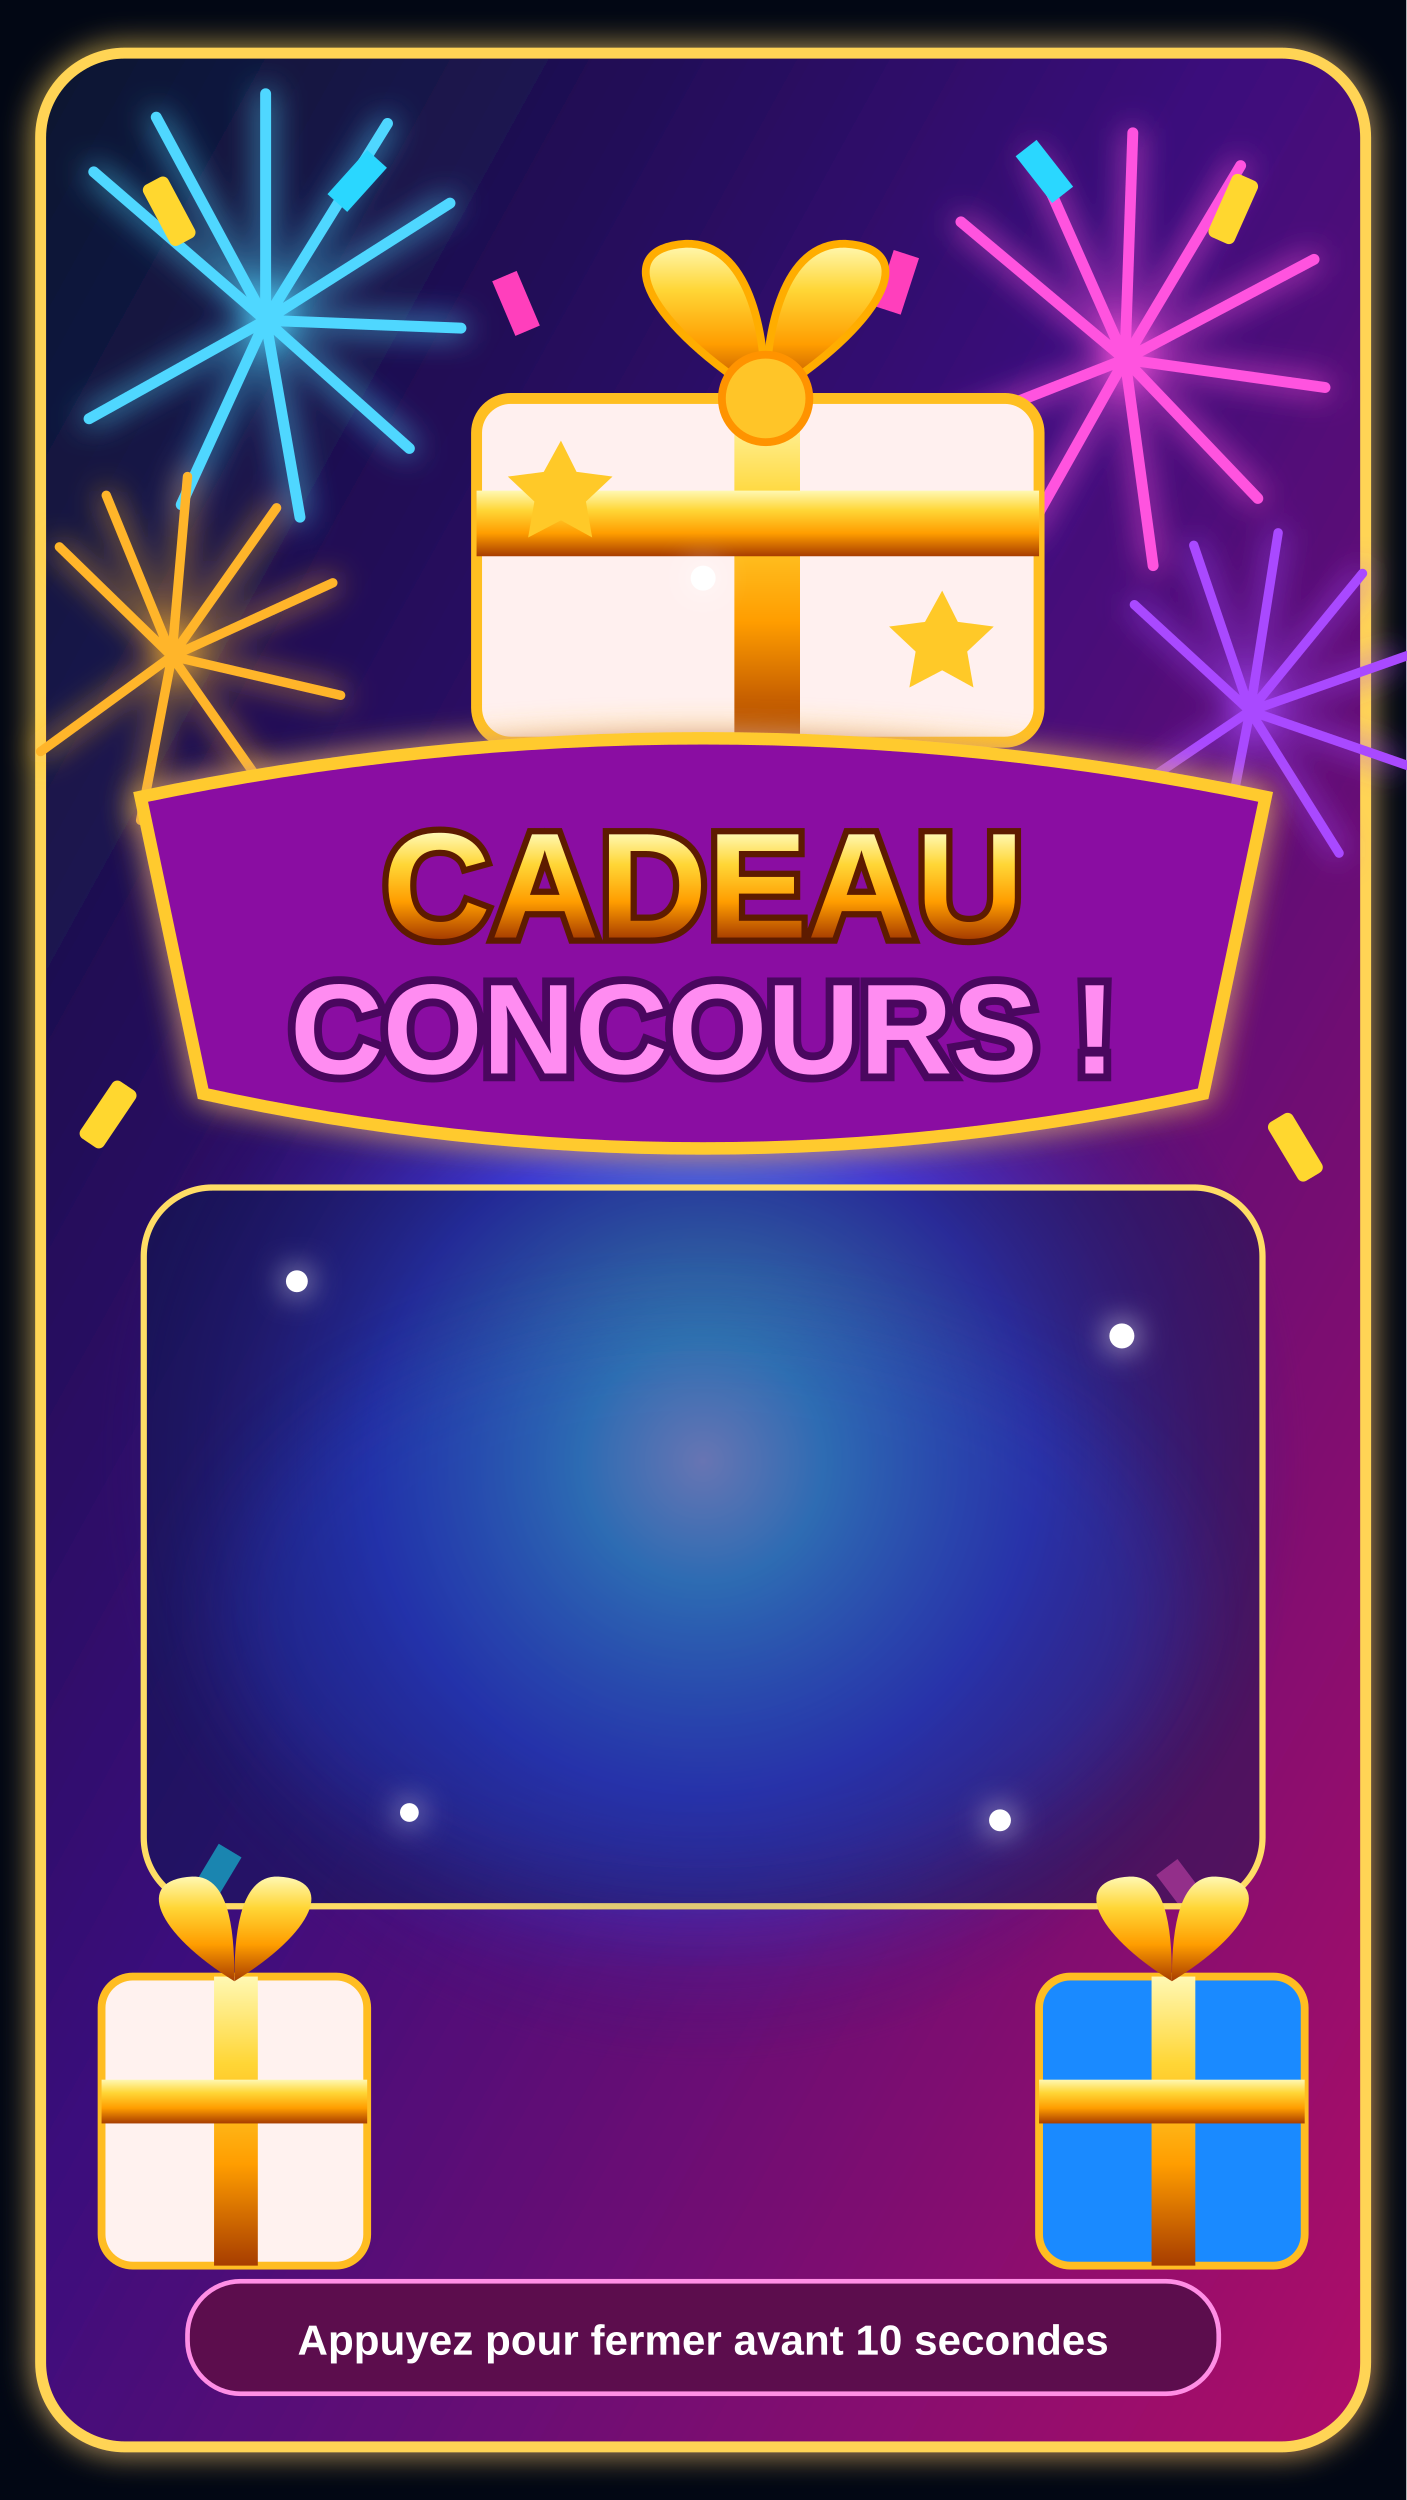
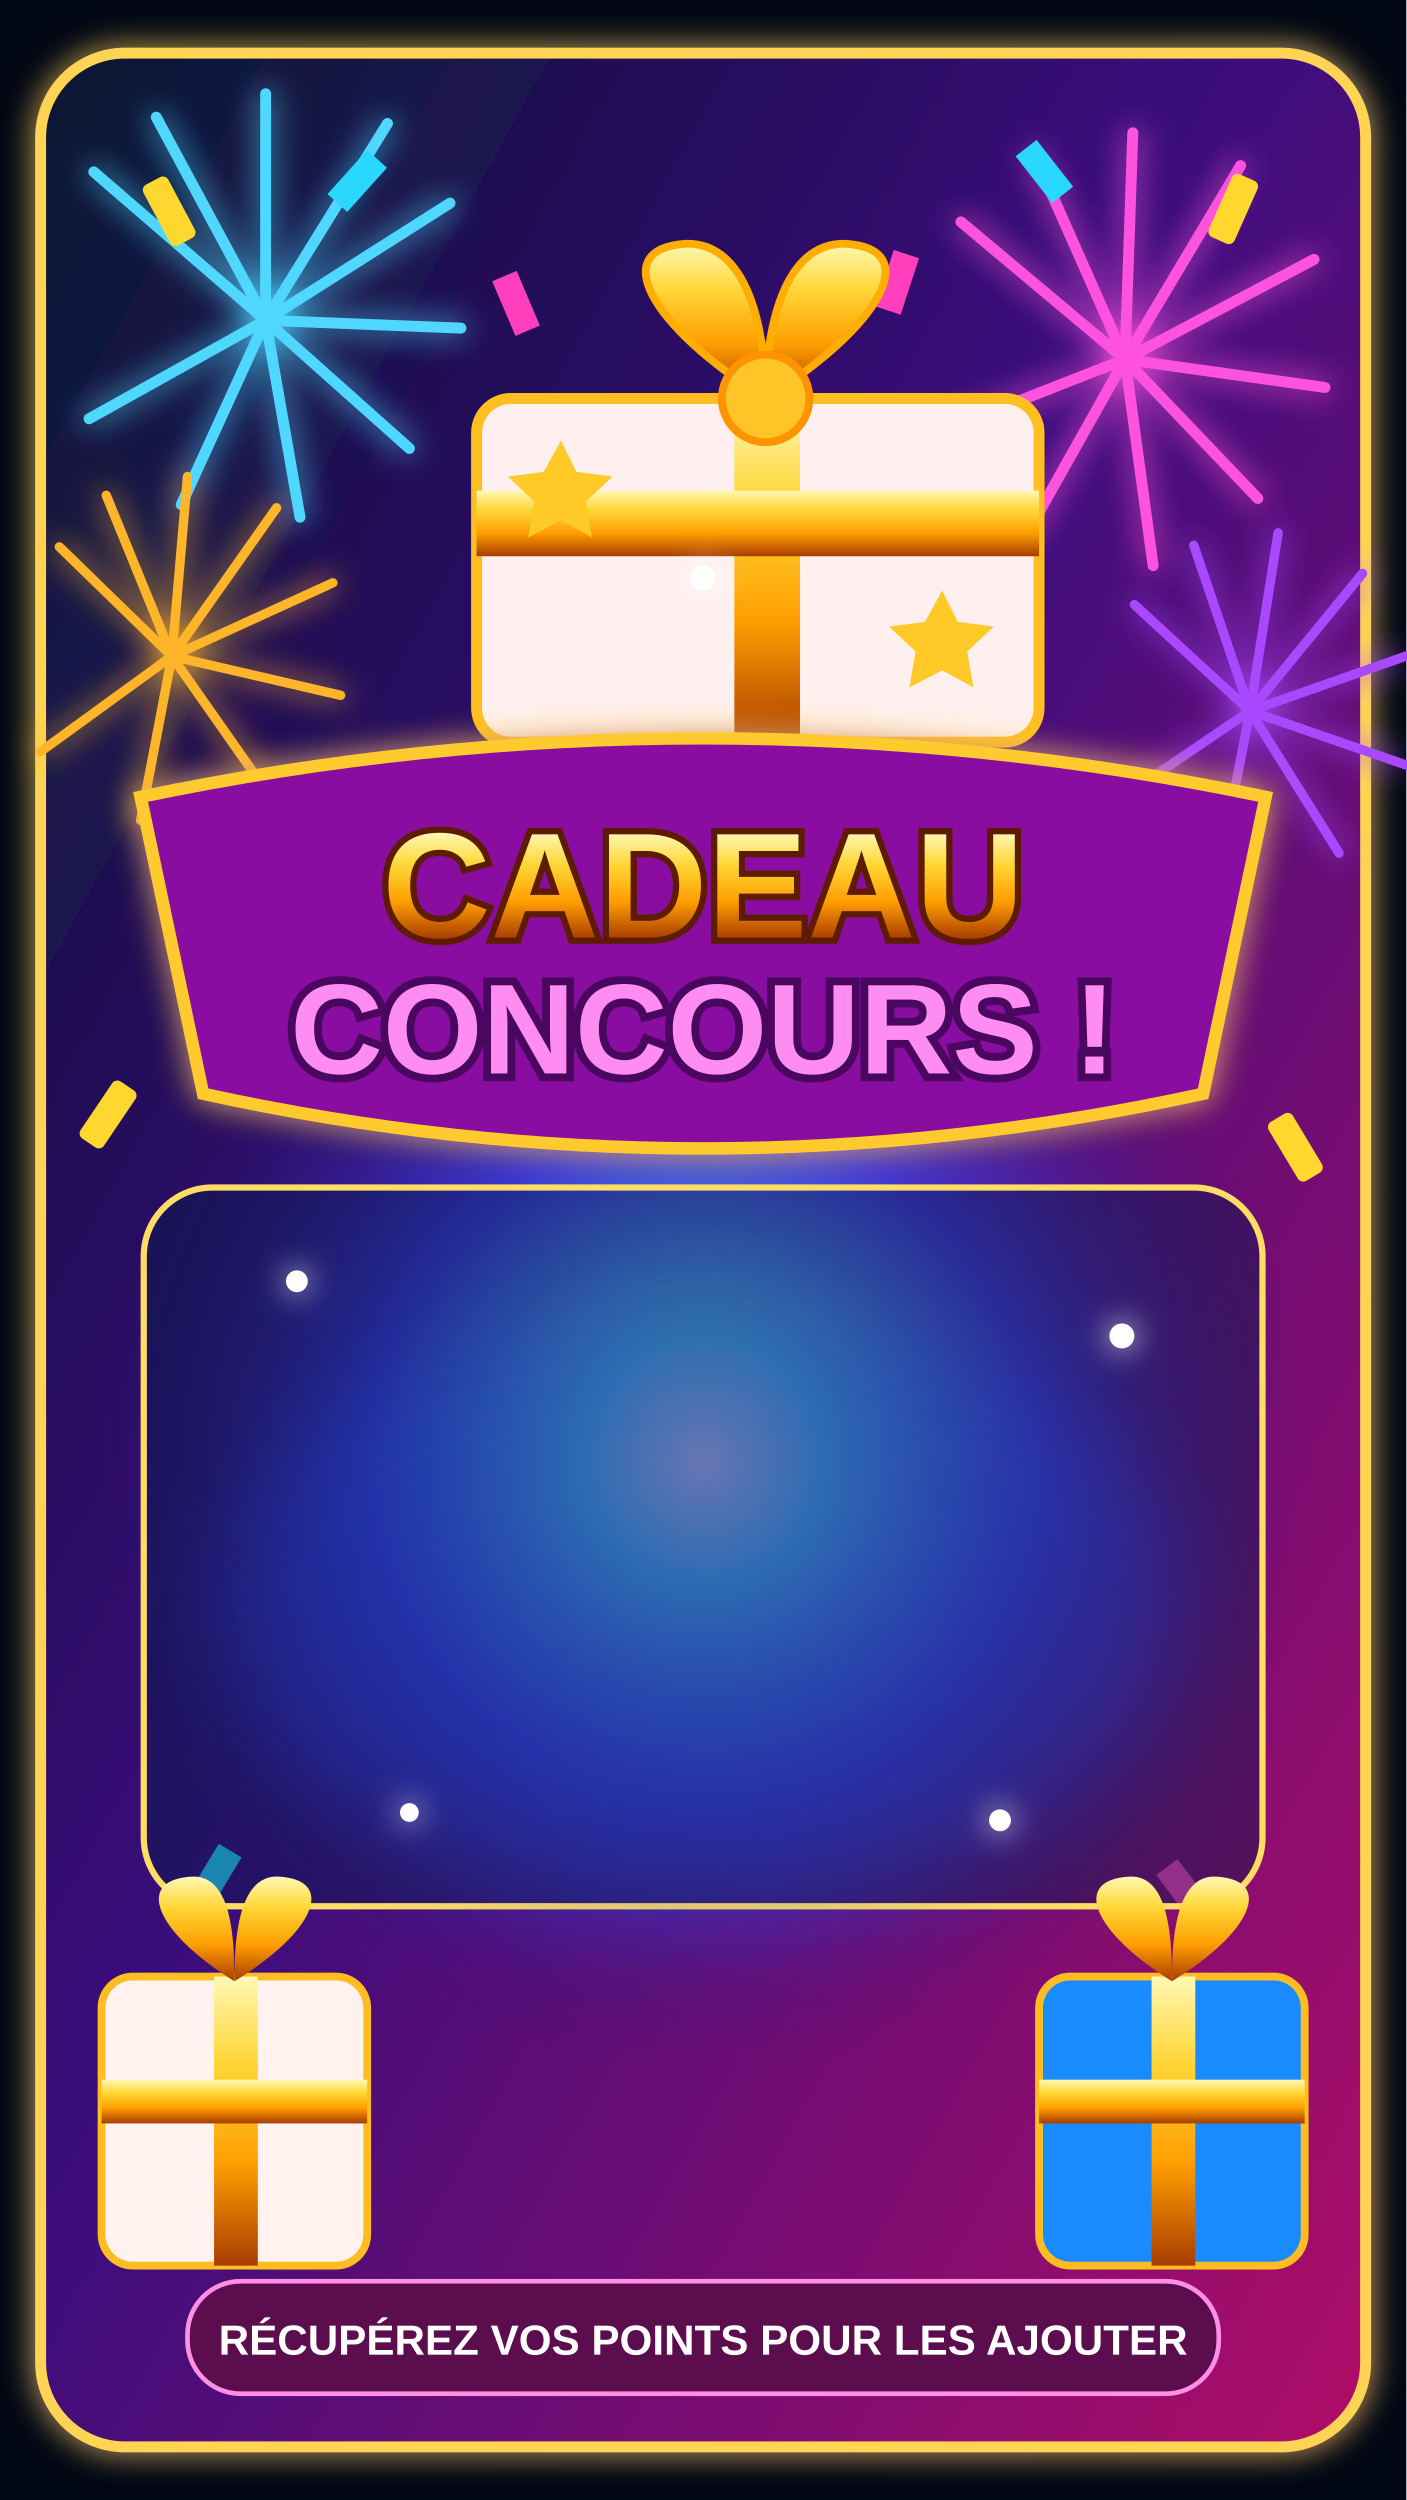
<svg xmlns="http://www.w3.org/2000/svg" width="900" height="1600" viewBox="0 0 900 1600">
  <defs>
    <linearGradient id="bg" x1="0" y1="0" x2="1" y2="1">
      <stop stop-color="#07152f" />
      <stop offset=".45" stop-color="#3b0d7c" />
      <stop offset="1" stop-color="#b10b68" />
    </linearGradient>
    <linearGradient id="gold" x1="0" y1="0" x2="0" y2="1">
      <stop stop-color="#fff8b3" />
      <stop offset=".3" stop-color="#ffd636" />
      <stop offset=".65" stop-color="#ff9d00" />
      <stop offset="1" stop-color="#a73d00" />
    </linearGradient>
    <linearGradient id="pink" x1="0" y1="0" x2="1" y2="1">
      <stop stop-color="#ff4bd8" />
      <stop offset="1" stop-color="#8c20ff" />
    </linearGradient>
    <radialGradient id="burst">
      <stop stop-color="#fff" />
      <stop offset=".2" stop-color="#58e5ff" />
      <stop offset=".55" stop-color="#3c4cff" stop-opacity=".8" />
      <stop offset="1" stop-color="#33106f" stop-opacity="0" />
    </radialGradient>
    <filter id="glow">
      <feGaussianBlur stdDeviation="10" result="b" />
      <feMerge>
        <feMergeNode in="b" />
        <feMergeNode in="SourceGraphic" />
      </feMerge>
    </filter>
    <filter id="soft">
      <feGaussianBlur stdDeviation="28" />
    </filter>
  </defs>
  <rect width="900" height="1600" fill="#020714" />
  <rect x="26" y="34" width="848" height="1532" rx="54" fill="url(#bg)" stroke="#ffd454" stroke-width="7" filter="url(#glow)" />
  <ellipse cx="450" cy="935" rx="390" ry="390" fill="url(#burst)" opacity=".85" />
  <g stroke-linecap="round" filter="url(#glow)">
    <g transform="translate(170 205)" stroke="#4fd7ff" stroke-width="7">
      <path d="M0 0L-110 -95M0 0L-70 -130M0 0L0 -145M0 0L78 -126M0 0L118 -75M0 0L125 5M0 0L92 82M0 0L22 126M0 0L-54 118M0 0L-113 63" />
    </g>
    <g transform="translate(720 230)" stroke="#ff52df" stroke-width="7">
      <path d="M0 0L-105 -88M0 0L-58 -131M0 0L5 -145M0 0L74 -124M0 0L121 -64M0 0L128 18M0 0L85 89M0 0L18 132M0 0L-63 112M0 0L-120 47" />
    </g>
    <g transform="translate(110 420)" stroke="#ffb52b" stroke-width="6">
      <path d="M0 0L-72 -70M0 0L-42 -103M0 0L10 -115M0 0L67 -95M0 0L103 -47M0 0L108 25M0 0L61 87M0 0L-20 105M0 0L-84 61" />
    </g>
    <g transform="translate(800 455)" stroke="#a948ff" stroke-width="6">
      <path d="M0 0L-74 -68M0 0L-36 -106M0 0L18 -114M0 0L72 -88M0 0L108 -38M0 0L101 35M0 0L57 91M0 0L-21 108M0 0L-87 59" />
    </g>
  </g>
  <g fill="#ffd72f">
    <rect x="90" y="120" width="18" height="44" rx="4" transform="rotate(-28 90 120)" />
    <rect x="790" y="110" width="18" height="44" rx="4" transform="rotate(24 790 110)" />
    <rect x="74" y="690" width="18" height="44" rx="4" transform="rotate(34 74 690)" />
    <rect x="810" y="720" width="18" height="44" rx="4" transform="rotate(-31 810 720)" />
  </g>
  <g fill="#2ad7ff">
    <rect x="235" y="96" width="17" height="38" transform="rotate(42 235 96)" />
    <rect x="650" y="100" width="17" height="38" transform="rotate(-38 650 100)" />
    <rect x="140" y="1180" width="17" height="38" transform="rotate(31 140 1180)" />
  </g>
  <g fill="#ff3fbc">
    <rect x="315" y="180" width="17" height="38" transform="rotate(-23 315 180)" />
    <rect x="572" y="160" width="17" height="38" transform="rotate(18 572 160)" />
    <rect x="740" y="1200" width="17" height="38" transform="rotate(-37 740 1200)" />
  </g>
  <g transform="translate(235 150)">
    <rect x="70" y="105" width="360" height="220" rx="22" fill="#fff0ef" stroke="#ffbf21" stroke-width="7" />
    <rect x="235" y="105" width="42" height="220" fill="url(#gold)" />
    <rect x="70" y="164" width="360" height="42" fill="url(#gold)" />
    <path d="M255 105 C180 58 154 9 204 6 C244 5 255 62 255 105Z" fill="url(#gold)" stroke="#ffad00" stroke-width="5" />
    <path d="M255 105 C330 58 356 9 306 6 C266 5 255 62 255 105Z" fill="url(#gold)" stroke="#ffad00" stroke-width="5" />
    <circle cx="255" cy="105" r="28" fill="#ffc528" stroke="#ff9300" stroke-width="5" />
    <g fill="#ffc928">
      <path d="M124 132l10 20 23 3-17 16 4 23-20-11-21 11 4-23-17-16 23-3z" />
      <path d="M368 228l10 20 23 3-17 16 4 23-20-11-21 11 4-23-17-16 23-3z" />
    </g>
  </g>
  <path d="M90 510 Q450 435 810 510 L770 700 Q450 770 130 700Z" fill="#8a0da2" stroke="#ffca2e" stroke-width="8" filter="url(#glow)" />
  <text x="450" y="600" text-anchor="middle" font-family="Arial Black,Arial" font-size="96" font-weight="900" fill="url(#gold)" stroke="#5d1b00" stroke-width="8" paint-order="stroke">CADEAU</text>
  <text x="450" y="687" text-anchor="middle" font-family="Arial Black,Arial" font-size="82" font-weight="900" fill="#ff8cf1" stroke="#4a075f" stroke-width="10" paint-order="stroke">CONCOURS !</text>
  <rect x="92" y="760" width="716" height="460" rx="44" fill="#061a4a" fill-opacity=".43" stroke="#ffdd65" stroke-width="4" />
  <ellipse cx="450" cy="1030" rx="310" ry="190" fill="#1c45d8" opacity=".28" filter="url(#soft)" />
  <g transform="translate(65 1265)">
    <rect width="170" height="185" rx="20" fill="#fff2ef" stroke="#ffbd22" stroke-width="5" />
    <rect x="72" width="28" height="185" fill="url(#gold)" />
    <rect y="66" width="170" height="28" fill="url(#gold)" />
    <path d="M85 3C35-28 20-62 58-64C84-65 85-22 85 3Z" fill="url(#gold)" />
    <path d="M85 3C136-28 151-62 113-64C87-65 85-22 85 3Z" fill="url(#gold)" />
  </g>
  <g transform="translate(665 1265)">
    <rect width="170" height="185" rx="20" fill="#1a8aff" stroke="#ffbd22" stroke-width="5" />
    <rect x="72" width="28" height="185" fill="url(#gold)" />
    <rect y="66" width="170" height="28" fill="url(#gold)" />
    <path d="M85 3C35-28 20-62 58-64C84-65 85-22 85 3Z" fill="url(#gold)" />
    <path d="M85 3C136-28 151-62 113-64C87-65 85-22 85 3Z" fill="url(#gold)" />
  </g>
  <rect x="120" y="1460" width="660" height="72" rx="34" fill="#5c0d4d" stroke="#ff8ee5" stroke-width="3" />
-   <text x="450" y="1507" text-anchor="middle" font-family="Arial" font-size="27" font-weight="700" fill="white">Appuyez pour fermer avant 10 secondes</text>
+   <text x="450" y="1507" text-anchor="middle" font-family="Arial" font-size="27" font-weight="700" fill="white">RÉCUPÉREZ VOS POINTS POUR LES AJOUTER</text>
  <g fill="#fff" filter="url(#glow)">
    <circle cx="450" cy="370" r="8" />
    <circle cx="190" cy="820" r="7" />
    <circle cx="718" cy="855" r="8" />
    <circle cx="262" cy="1160" r="6" />
    <circle cx="640" cy="1165" r="7" />
  </g>
</svg>
